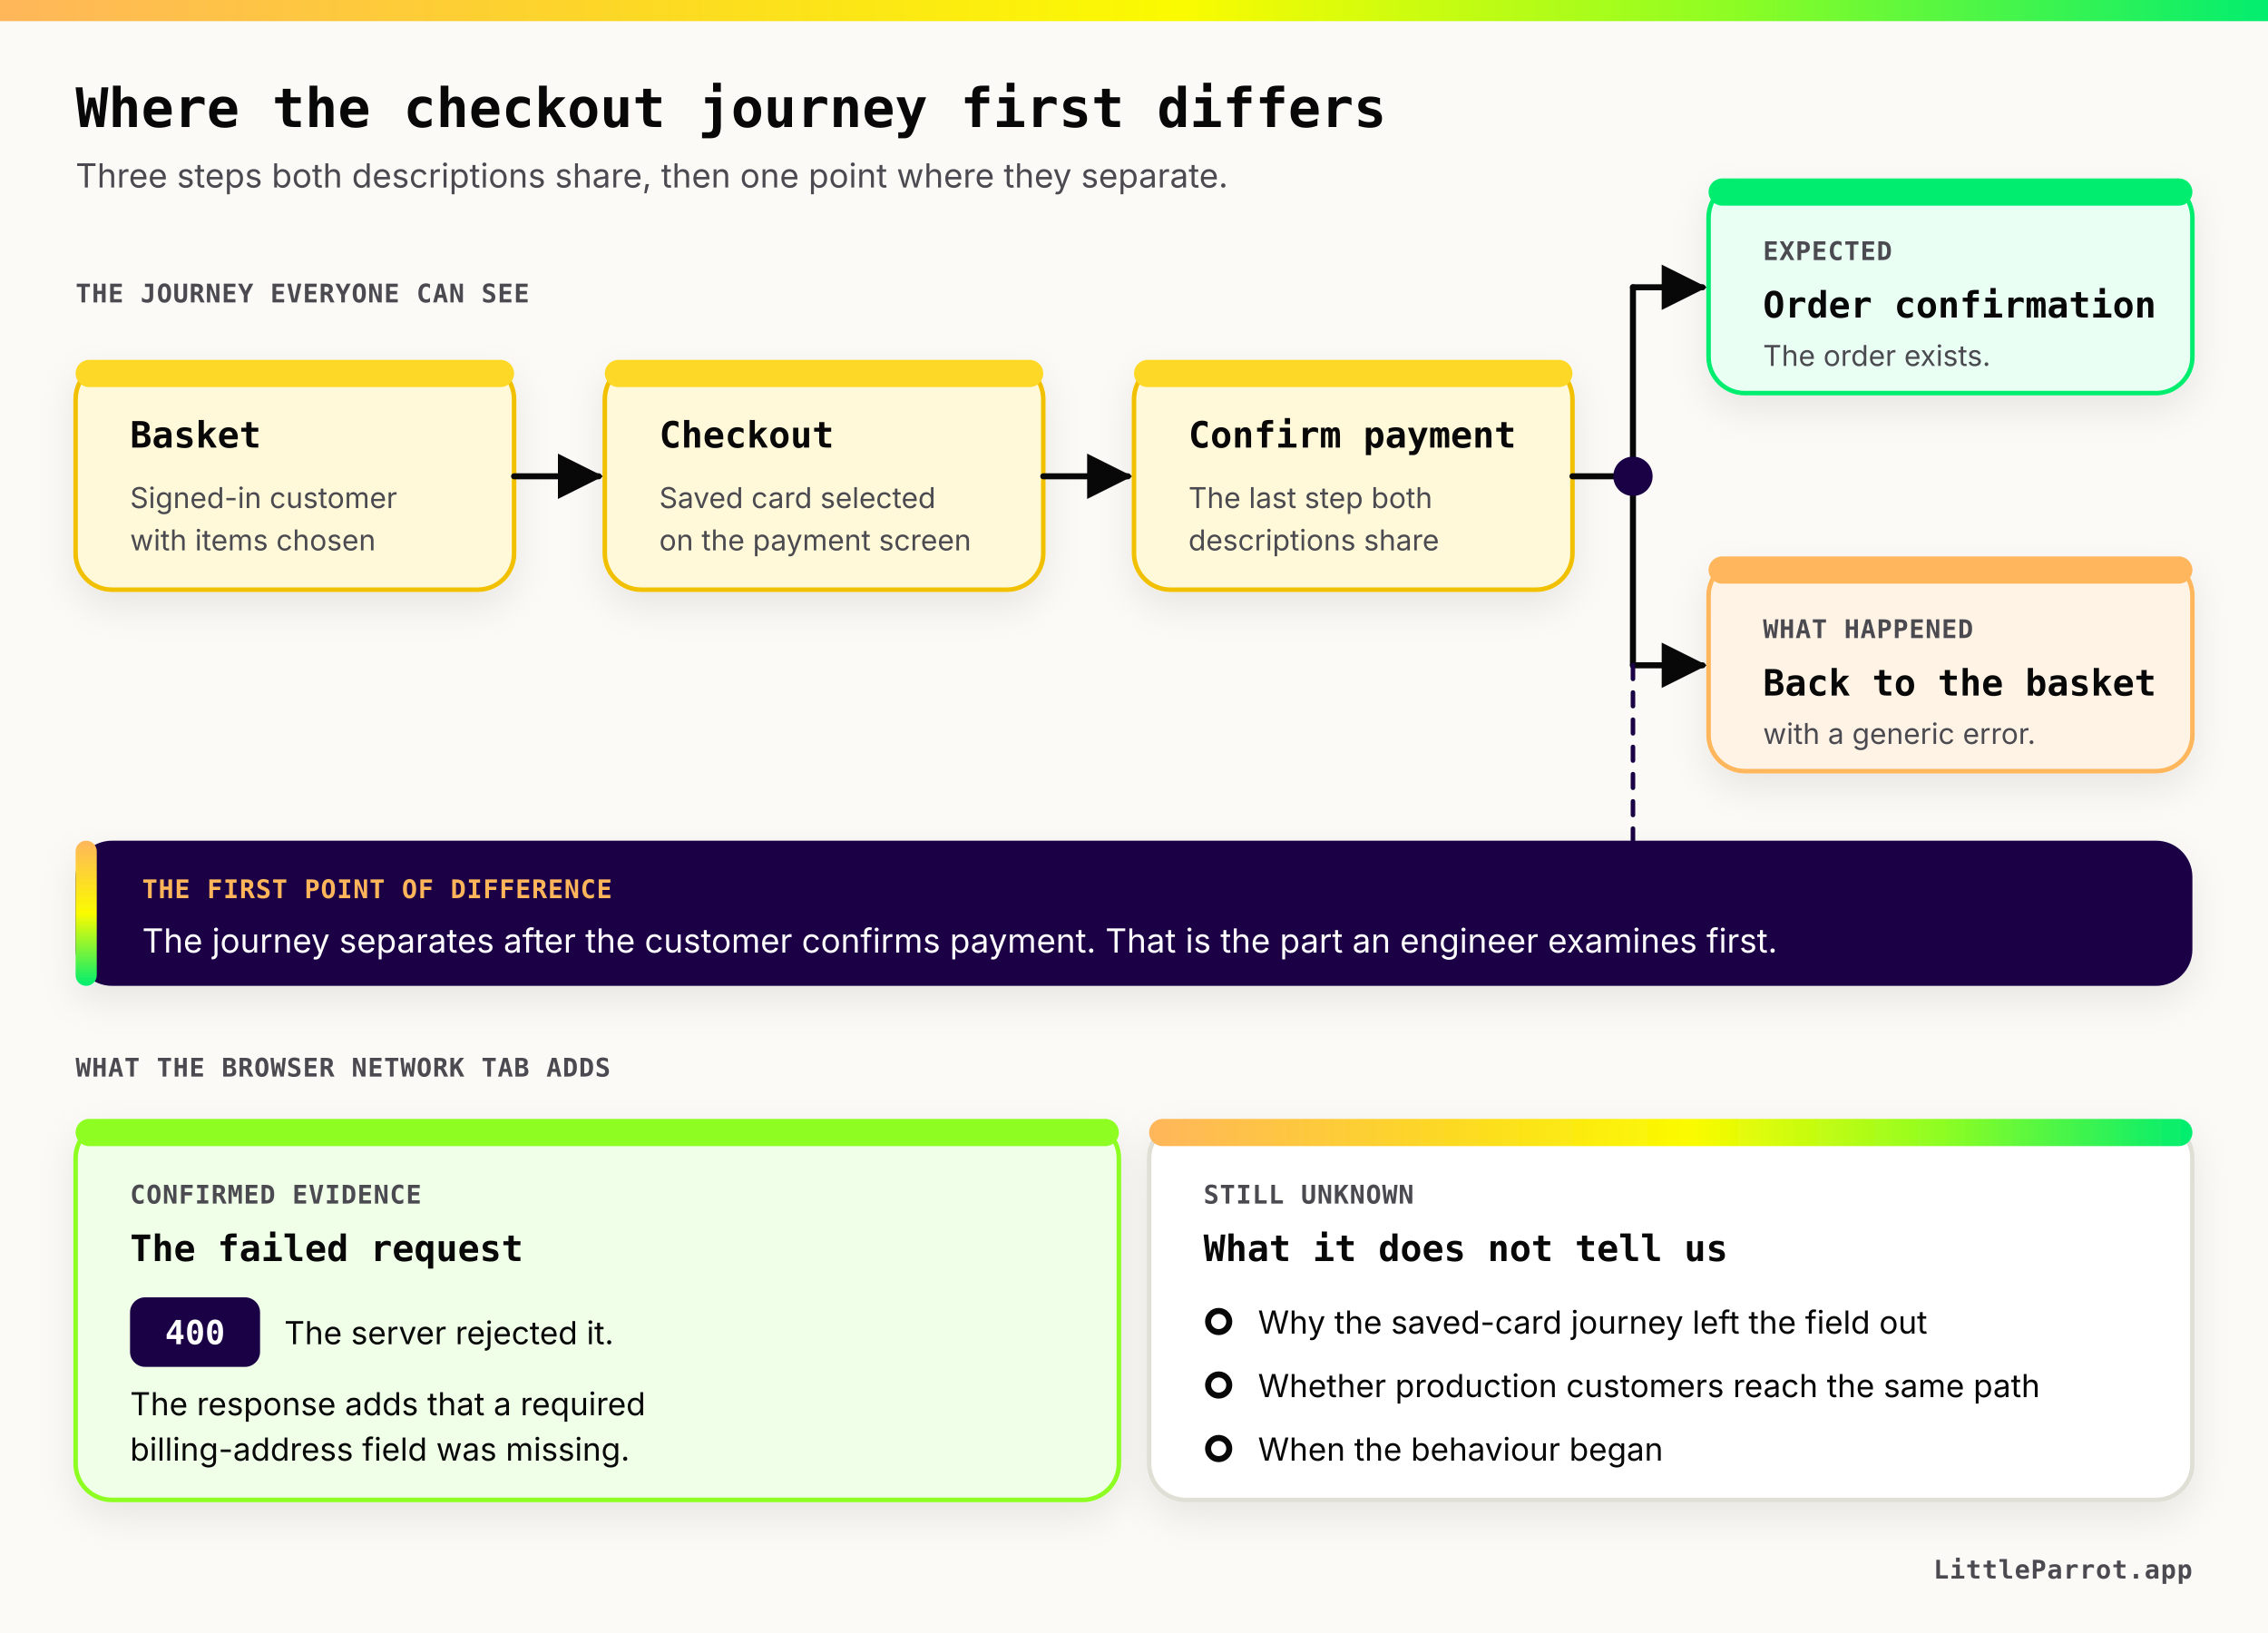
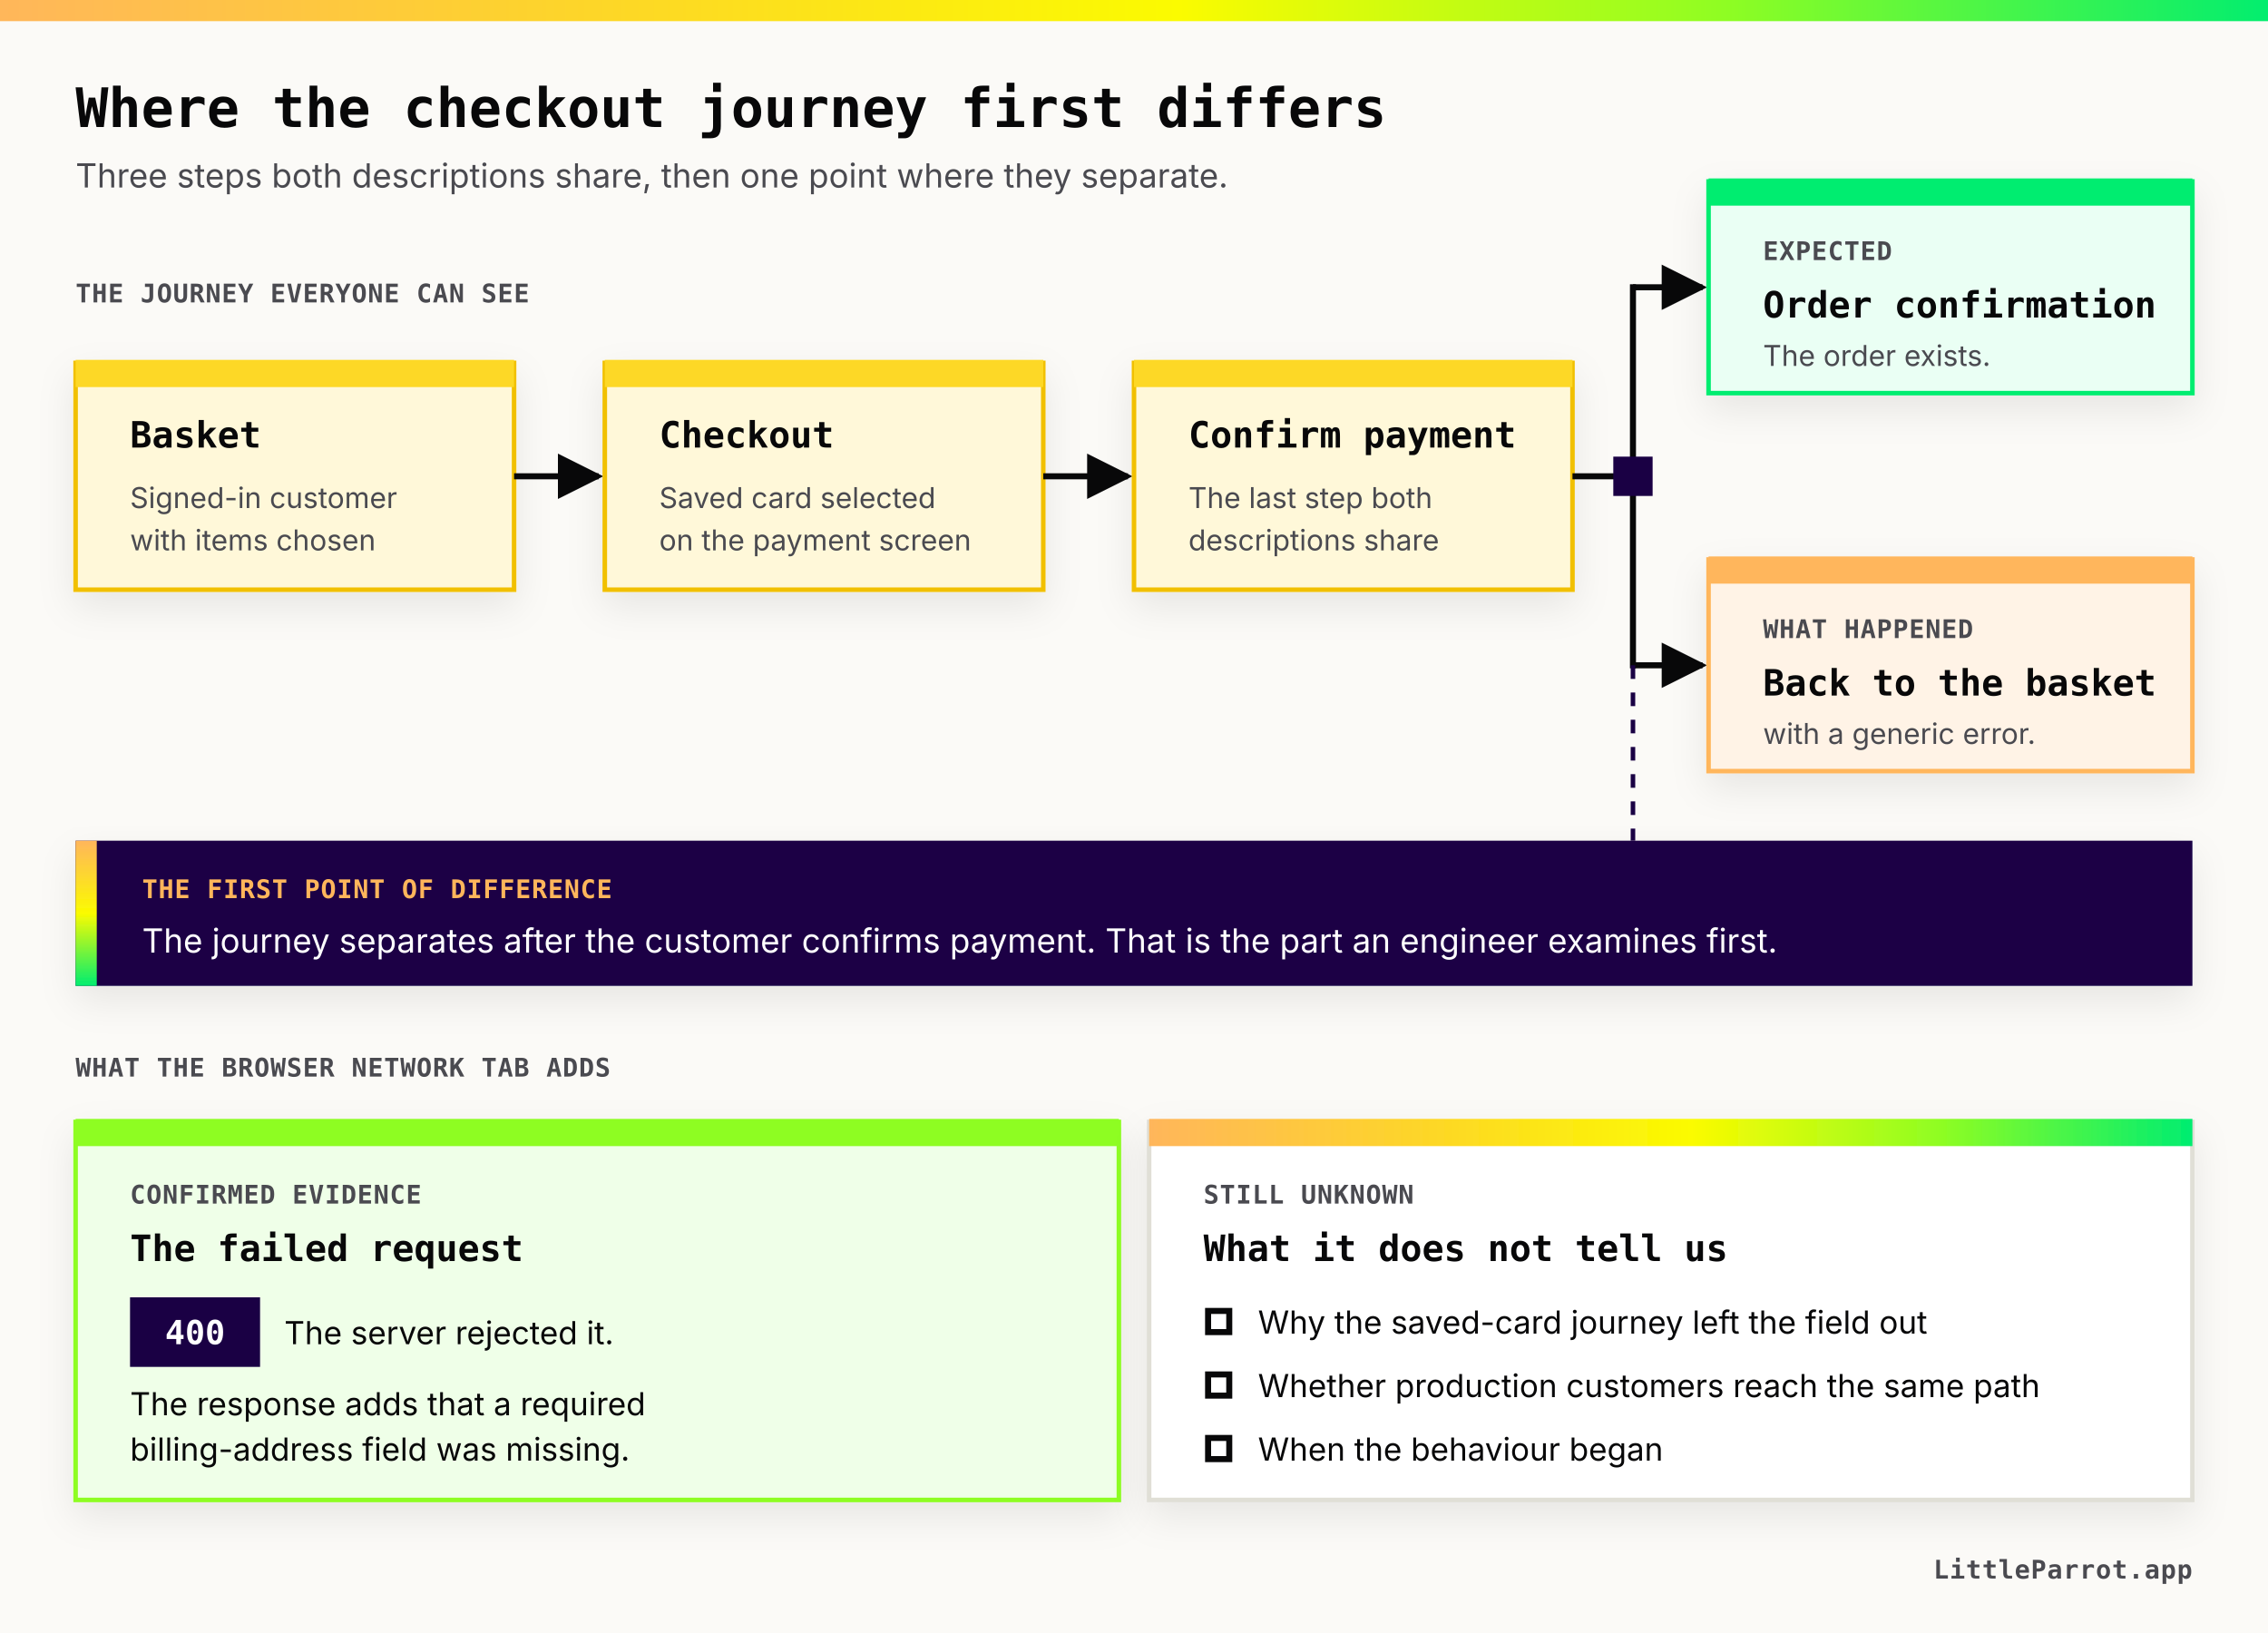
<svg xmlns="http://www.w3.org/2000/svg" width="1500" height="1080" viewBox="0 0 1500 1080" role="img" aria-labelledby="fork-title fork-description">
  <defs>
    <linearGradient id="brand-gradient" x1="0" y1="0" x2="1" y2="0">
      <stop offset="0%" stop-color="#ffb65b" />
      <stop offset="28%" stop-color="#fdd825" />
      <stop offset="52%" stop-color="#fbfb00" />
      <stop offset="76%" stop-color="#8efd23" />
      <stop offset="100%" stop-color="#00ed70" />
    </linearGradient>
    <linearGradient id="brand-gradient-v" x1="0" y1="0" x2="0" y2="1">
      <stop offset="0%" stop-color="#ffb65b" />
      <stop offset="50%" stop-color="#fbfb00" />
      <stop offset="100%" stop-color="#00ed70" />
    </linearGradient>
    <filter id="card-shadow" x="-20%" y="-20%" width="140%" height="160%">
      <feDropShadow dx="0" dy="10" stdDeviation="12" flood-color="#080809" flood-opacity="0.08" />
    </filter>
    <marker id="arrow" viewBox="0 0 12 12" refX="10" refY="6" markerWidth="9" markerHeight="9" orient="auto-start-reverse">
      <path d="M 1 1 L 11 6 L 1 11 z" fill="#080809" />
    </marker>
    <style>
      .display { font-family: "Space Mono", Menlo, Consolas, monospace; fill: #080809; }
      .copy { font-family: Inter, Arial, sans-serif; fill: #080809; }
      .muted { fill: #4a4a50; }
      .card-title { font-family: "Space Mono", Menlo, Consolas, monospace; font-size: 24px; font-weight: 700; fill: #080809; }
      .gloss { font-family: Inter, Arial, sans-serif; font-size: 19px; fill: #4a4a50; }
      .body { font-family: Inter, Arial, sans-serif; font-size: 21px; fill: #080809; }
      .label { font-family: "Space Mono", Menlo, Consolas, monospace; font-size: 17px; font-weight: 700; fill: #4a4a50; letter-spacing: 0.5px; }
-       .connector { fill: none; stroke: #080809; stroke-width: 4; stroke-linecap: round; stroke-linejoin: round; marker-end: url(#arrow); }
-       .stem { fill: none; stroke: #080809; stroke-width: 4; stroke-linecap: round; stroke-linejoin: round; }
-       .leader { fill: none; stroke: #1a0044; stroke-width: 3; stroke-dasharray: 9 9; stroke-linecap: round; }
-       .icon { fill: none; stroke: #080809; stroke-width: 4; stroke-linecap: round; stroke-linejoin: round; }
+       .connector { fill: none; stroke: #080809; stroke-width: 4; stroke-linecap: butt; stroke-linejoin: miter; marker-end: url(#arrow); }
+       .stem { fill: none; stroke: #080809; stroke-width: 4; stroke-linecap: butt; stroke-linejoin: miter; }
+       .leader { fill: none; stroke: #1a0044; stroke-width: 3; stroke-dasharray: 9 9; stroke-linecap: butt; }
+       .icon { fill: none; stroke: #080809; stroke-width: 4; stroke-linecap: butt; stroke-linejoin: miter; }
    </style>
  </defs>
  <rect width="1500" height="1080" fill="#fbfaf7" />
  <rect x="0" y="0" width="1500" height="14" fill="url(#brand-gradient)" />
  <text x="50" y="84" class="display" font-size="36" font-weight="700">Where the checkout journey first differs</text>
  <text x="50" y="124" class="copy muted" font-size="22">Three steps both descriptions share, then one point where they separate.</text>
  <text x="50" y="200" class="label">THE JOURNEY EVERYONE CAN SEE</text>
  <g filter="url(#card-shadow)">
-     <rect x="50" y="240" width="290" height="150" rx="24" fill="#fff8d9" stroke="#f1c000" stroke-width="3" />
-     <rect x="50" y="238" width="290" height="18" rx="9" fill="#fdd825" />
+     <rect x="50" y="240" width="290" height="150" fill="#fff8d9" stroke="#f1c000" stroke-width="3" />
+     <rect x="50" y="238" width="290" height="18" fill="#fdd825" />
  </g>
  <text x="86" y="296" class="card-title">Basket</text>
  <text x="86" y="336" class="gloss">Signed-in customer</text>
  <text x="86" y="364" class="gloss">with items chosen</text>
  <path d="M340 315 H396" class="connector" />
  <g filter="url(#card-shadow)">
-     <rect x="400" y="240" width="290" height="150" rx="24" fill="#fff8d9" stroke="#f1c000" stroke-width="3" />
-     <rect x="400" y="238" width="290" height="18" rx="9" fill="#fdd825" />
+     <rect x="400" y="240" width="290" height="150" fill="#fff8d9" stroke="#f1c000" stroke-width="3" />
+     <rect x="400" y="238" width="290" height="18" fill="#fdd825" />
  </g>
  <text x="436" y="296" class="card-title">Checkout</text>
  <text x="436" y="336" class="gloss">Saved card selected</text>
  <text x="436" y="364" class="gloss">on the payment screen</text>
  <path d="M690 315 H746" class="connector" />
  <g filter="url(#card-shadow)">
-     <rect x="750" y="240" width="290" height="150" rx="24" fill="#fff8d9" stroke="#f1c000" stroke-width="3" />
-     <rect x="750" y="238" width="290" height="18" rx="9" fill="#fdd825" />
+     <rect x="750" y="240" width="290" height="150" fill="#fff8d9" stroke="#f1c000" stroke-width="3" />
+     <rect x="750" y="238" width="290" height="18" fill="#fdd825" />
  </g>
  <text x="786" y="296" class="card-title">Confirm payment</text>
  <text x="786" y="336" class="gloss">The last step both</text>
  <text x="786" y="364" class="gloss">descriptions share</text>
  <path d="M1040 315 H1080" class="stem" />
-   <path d="M1080 190 V440" class="stem" />
+   <path d="M1080 188 V442" class="stem" />
  <path d="M1080 190 H1126" class="connector" />
  <path d="M1080 440 H1126" class="connector" />
-   <circle cx="1080" cy="315" r="13" fill="#1a0044" />
+   <rect x="1067" y="302" width="26" height="26" fill="#1a0044" />
  <path d="M1080 440 V556" class="leader" />
  <g filter="url(#card-shadow)">
-     <rect x="1130" y="120" width="320" height="140" rx="24" fill="#eafff4" stroke="#00ed70" stroke-width="3" />
-     <rect x="1130" y="118" width="320" height="18" rx="9" fill="#00ed70" />
+     <rect x="1130" y="120" width="320" height="140" fill="#eafff4" stroke="#00ed70" stroke-width="3" />
+     <rect x="1130" y="118" width="320" height="18" fill="#00ed70" />
  </g>
  <text x="1166" y="172" class="label">EXPECTED</text>
  <text x="1166" y="210" class="card-title" font-size="20">Order confirmation</text>
  <text x="1166" y="242" class="gloss">The order exists.</text>
  <g filter="url(#card-shadow)">
-     <rect x="1130" y="370" width="320" height="140" rx="24" fill="#fff3e6" stroke="#ffb65b" stroke-width="3" />
-     <rect x="1130" y="368" width="320" height="18" rx="9" fill="#ffb65b" />
+     <rect x="1130" y="370" width="320" height="140" fill="#fff3e6" stroke="#ffb65b" stroke-width="3" />
+     <rect x="1130" y="368" width="320" height="18" fill="#ffb65b" />
  </g>
  <text x="1166" y="422" class="label">WHAT HAPPENED</text>
  <text x="1166" y="460" class="card-title" font-size="20">Back to the basket</text>
  <text x="1166" y="492" class="gloss">with a generic error.</text>
  <g filter="url(#card-shadow)">
-     <rect x="50" y="556" width="1400" height="96" rx="24" fill="#1a0044" />
-     <rect x="50" y="556" width="14" height="96" rx="7" fill="url(#brand-gradient-v)" />
+     <rect x="50" y="556" width="1400" height="96" fill="#1a0044" />
+     <rect x="50" y="556" width="14" height="96" fill="url(#brand-gradient-v)" />
  </g>
  <text x="94" y="594" class="label" style="fill:#ffb65b">THE FIRST POINT OF DIFFERENCE</text>
  <text x="94" y="630" class="copy" font-size="22" style="fill:#ffffff">The journey separates after the customer confirms payment. That is the part an engineer examines first.</text>
  <text x="50" y="712" class="label">WHAT THE BROWSER NETWORK TAB ADDS</text>
  <g filter="url(#card-shadow)">
-     <rect x="50" y="742" width="690" height="250" rx="24" fill="#efffe8" stroke="#8efd23" stroke-width="3" />
-     <rect x="50" y="740" width="690" height="18" rx="9" fill="#8efd23" />
+     <rect x="50" y="742" width="690" height="250" fill="#efffe8" stroke="#8efd23" stroke-width="3" />
+     <rect x="50" y="740" width="690" height="18" fill="#8efd23" />
  </g>
  <text x="86" y="796" class="label">CONFIRMED EVIDENCE</text>
  <text x="86" y="834" class="card-title">The failed request</text>
-   <rect x="86" y="858" width="86" height="46" rx="10" fill="#1a0044" />
+   <rect x="86" y="858" width="86" height="46" fill="#1a0044" />
  <text x="129" y="889" class="display" font-size="22" font-weight="700" text-anchor="middle" style="fill:#ffffff">400</text>
  <text x="188" y="889" class="body">The server rejected it.</text>
  <text x="86" y="936" class="body">The response adds that a required</text>
  <text x="86" y="966" class="body">billing-address field was missing.</text>
  <g filter="url(#card-shadow)">
-     <rect x="760" y="742" width="690" height="250" rx="24" fill="#ffffff" stroke="#e0dfd6" stroke-width="3" />
-     <rect x="760" y="740" width="690" height="18" rx="9" fill="url(#brand-gradient)" />
+     <rect x="760" y="742" width="690" height="250" fill="#ffffff" stroke="#e0dfd6" stroke-width="3" />
+     <rect x="760" y="740" width="690" height="18" fill="url(#brand-gradient)" />
  </g>
  <text x="796" y="796" class="label">STILL UNKNOWN</text>
  <text x="796" y="834" class="card-title">What it does not tell us</text>
-   <circle cx="806" cy="874" r="7" class="icon" stroke-width="3" />
+   <rect x="799" y="867" width="14" height="14" class="icon" stroke-width="3" />
  <text x="832" y="882" class="body">Why the saved-card journey left the field out</text>
-   <circle cx="806" cy="916" r="7" class="icon" stroke-width="3" />
+   <rect x="799" y="909" width="14" height="14" class="icon" stroke-width="3" />
  <text x="832" y="924" class="body">Whether production customers reach the same path</text>
-   <circle cx="806" cy="958" r="7" class="icon" stroke-width="3" />
+   <rect x="799" y="951" width="14" height="14" class="icon" stroke-width="3" />
  <text x="832" y="966" class="body">When the behaviour began</text>
  <text x="1450" y="1044" text-anchor="end" class="label">LittleParrot.app</text>
</svg>
